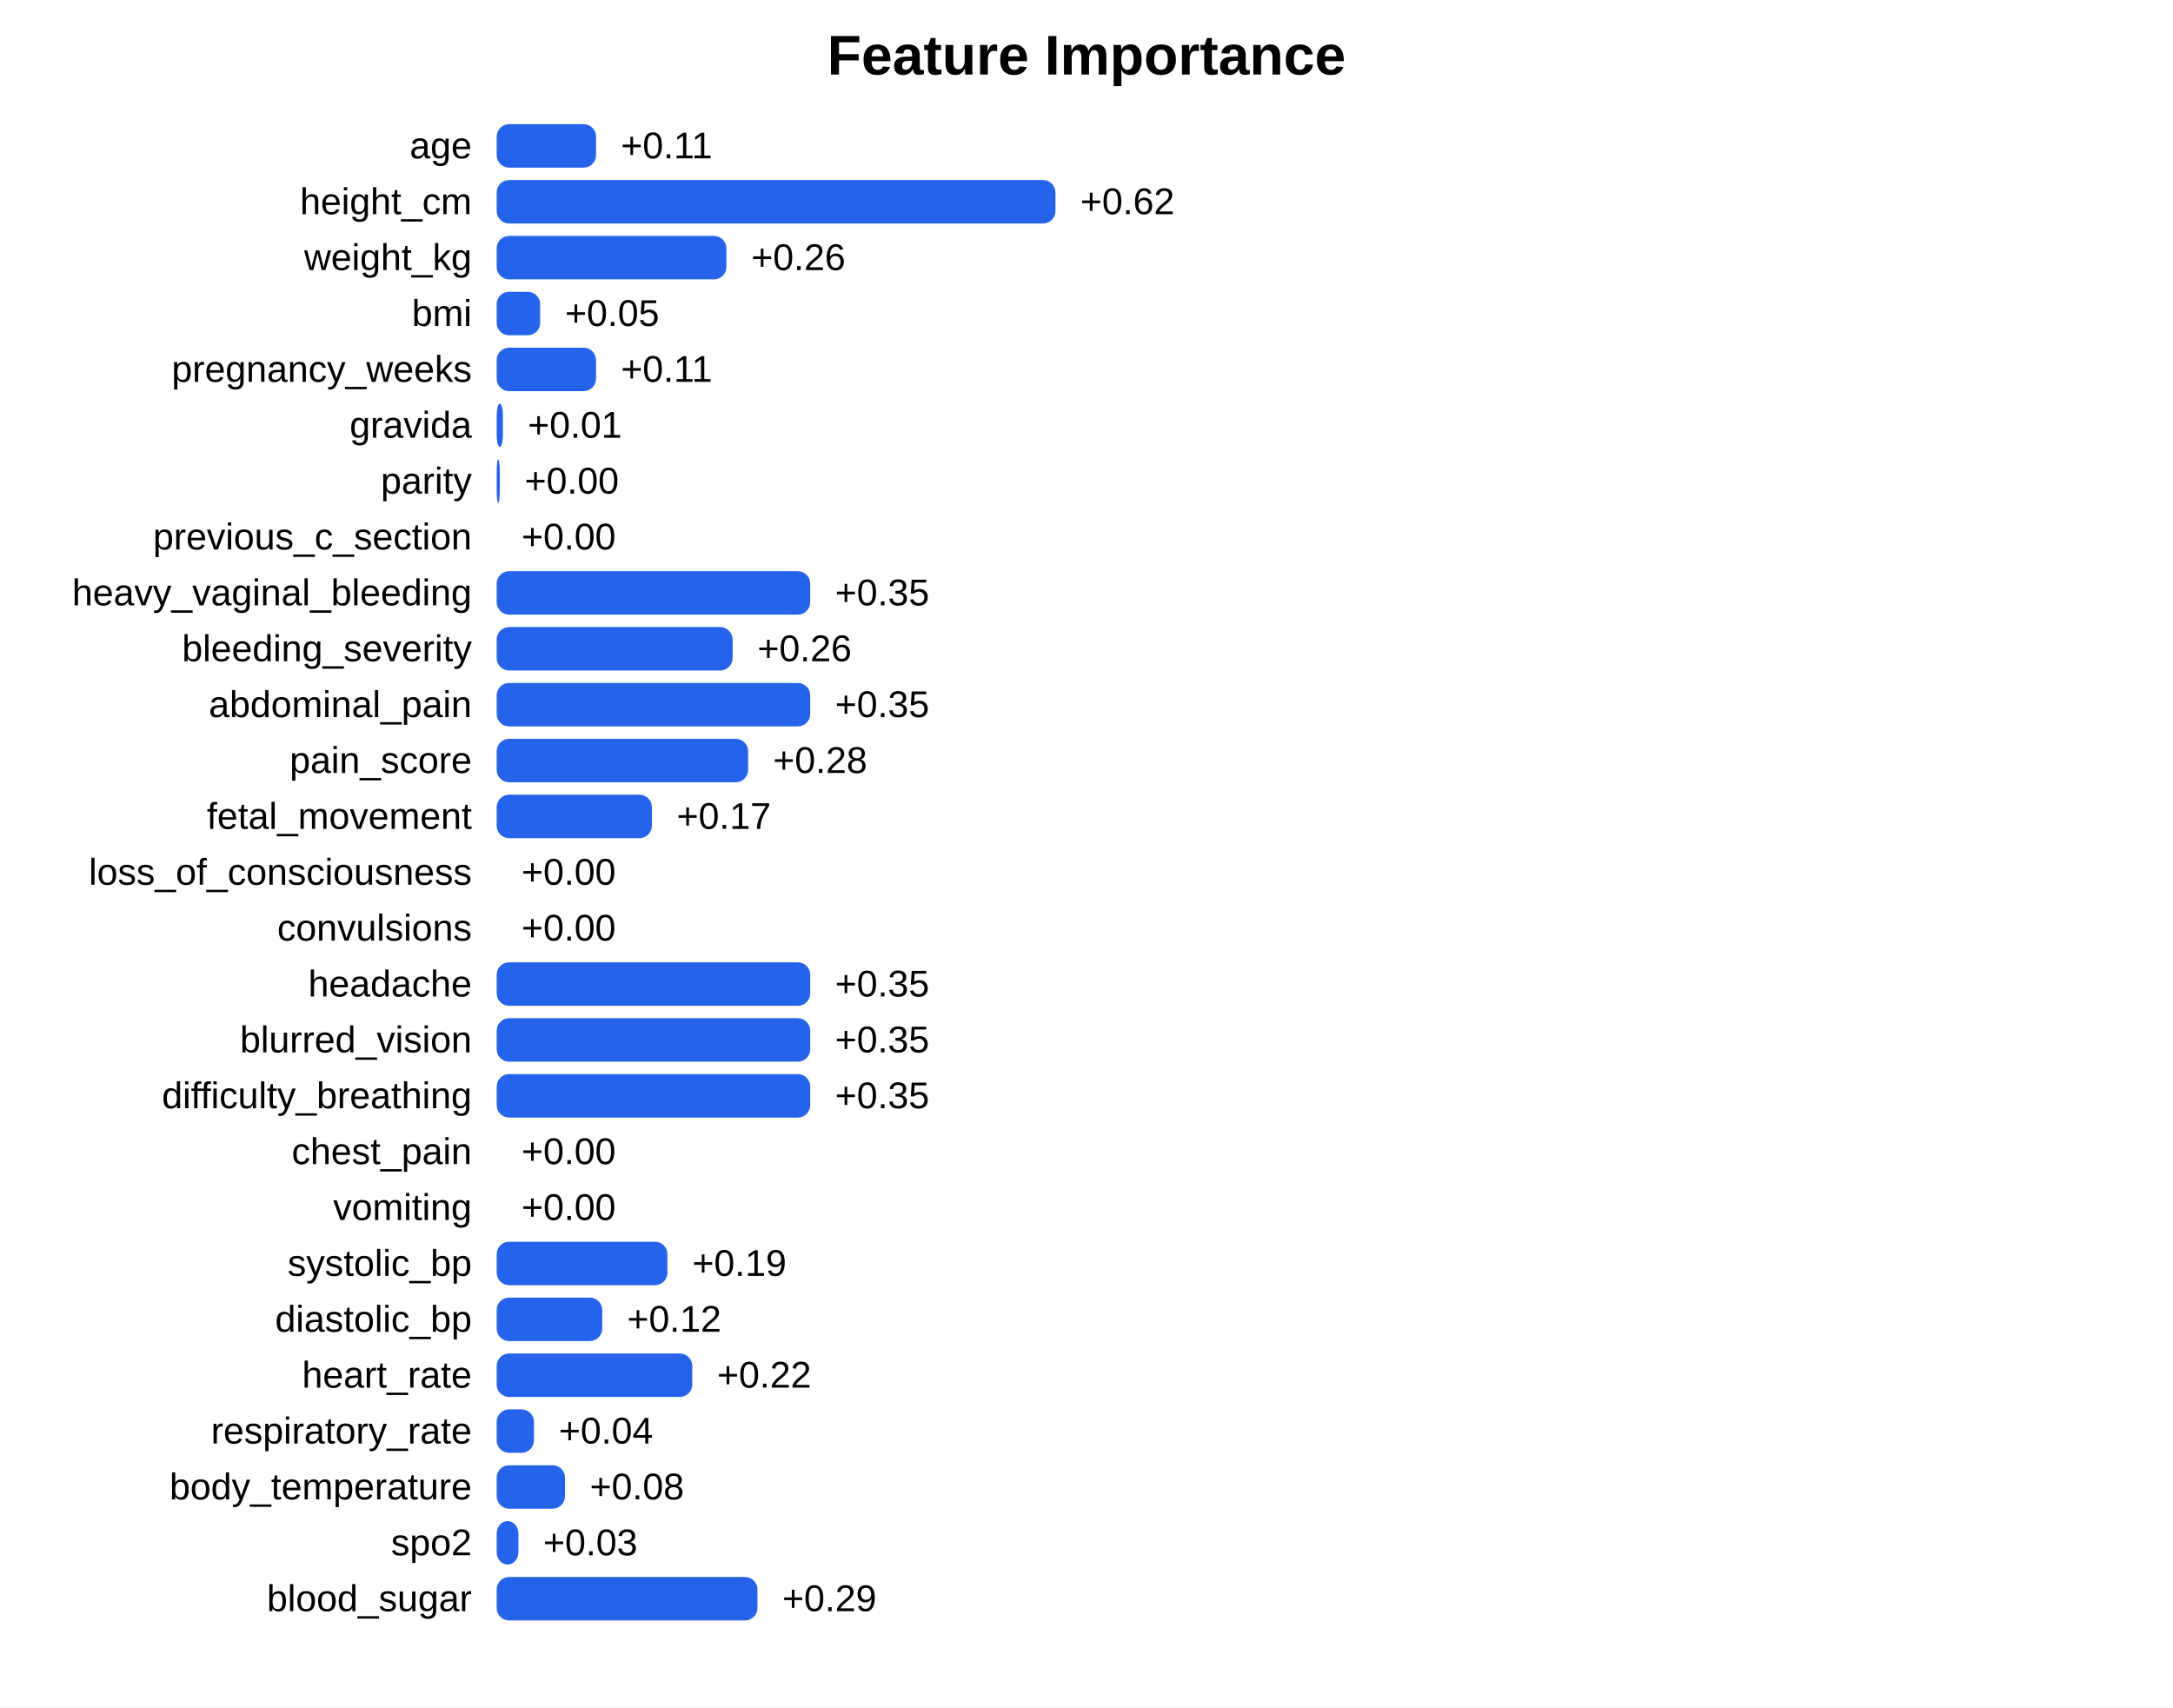
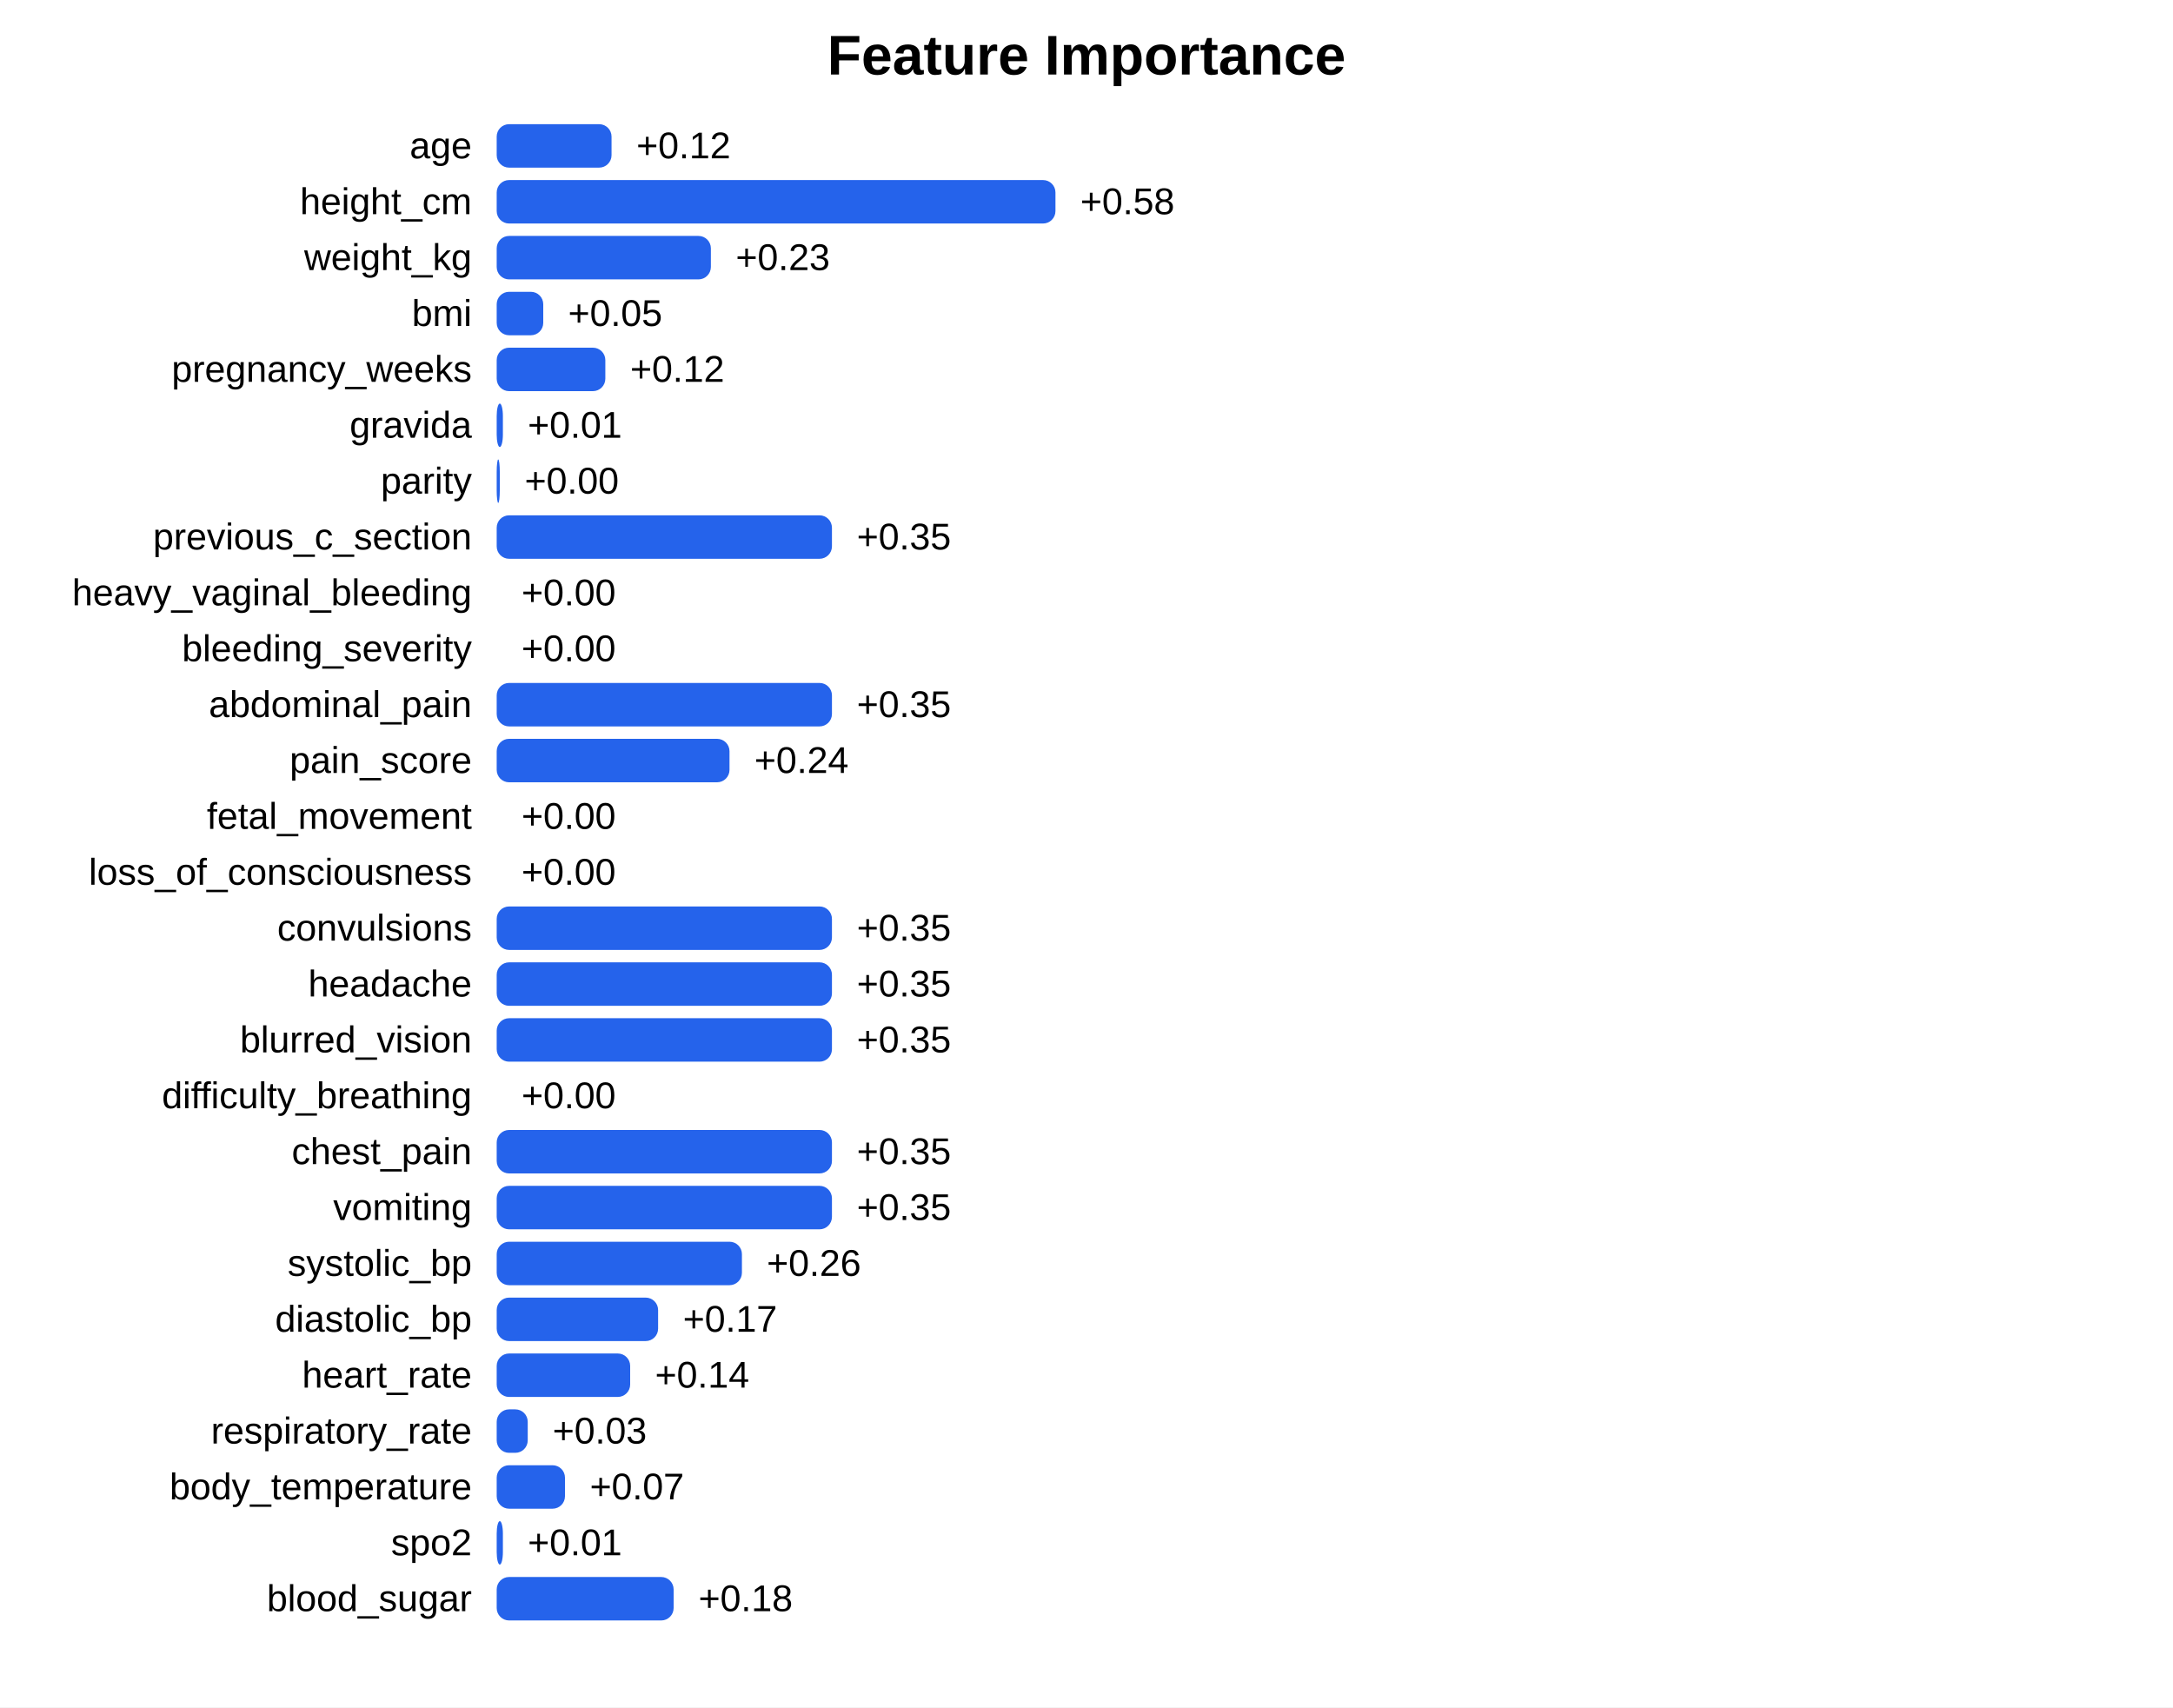
<svg xmlns="http://www.w3.org/2000/svg" width="700" height="550" viewBox="0 0 700 550">
  <rect width="100%" height="100%" fill="white" />
  <text x="350.0" y="24" text-anchor="middle" font-size="18" font-family="Arial" font-weight="bold">Feature Importance</text>
-   <rect x="160" y="40" width="32" height="14" fill="#2563eb" rx="4" />
+   <rect x="160" y="40" width="37" height="14" fill="#2563eb" rx="4" />
  <text x="152" y="51" text-anchor="end" font-size="12" font-family="Arial">age</text>
-   <text x="200" y="51" font-size="12" font-family="Arial">+0.11</text>
+   <text x="205" y="51" font-size="12" font-family="Arial">+0.12</text>
  <rect x="160" y="58" width="180" height="14" fill="#2563eb" rx="4" />
  <text x="152" y="69" text-anchor="end" font-size="12" font-family="Arial">height_cm</text>
-   <text x="348" y="69" font-size="12" font-family="Arial">+0.62</text>
-   <rect x="160" y="76" width="74" height="14" fill="#2563eb" rx="4" />
+   <text x="348" y="69" font-size="12" font-family="Arial">+0.58</text>
+   <rect x="160" y="76" width="69" height="14" fill="#2563eb" rx="4" />
  <text x="152" y="87" text-anchor="end" font-size="12" font-family="Arial">weight_kg</text>
-   <text x="242" y="87" font-size="12" font-family="Arial">+0.26</text>
-   <rect x="160" y="94" width="14" height="14" fill="#2563eb" rx="4" />
+   <text x="237" y="87" font-size="12" font-family="Arial">+0.23</text>
+   <rect x="160" y="94" width="15" height="14" fill="#2563eb" rx="4" />
  <text x="152" y="105" text-anchor="end" font-size="12" font-family="Arial">bmi</text>
-   <text x="182" y="105" font-size="12" font-family="Arial">+0.05</text>
-   <rect x="160" y="112" width="32" height="14" fill="#2563eb" rx="4" />
+   <text x="183" y="105" font-size="12" font-family="Arial">+0.05</text>
+   <rect x="160" y="112" width="35" height="14" fill="#2563eb" rx="4" />
  <text x="152" y="123" text-anchor="end" font-size="12" font-family="Arial">pregnancy_weeks</text>
-   <text x="200" y="123" font-size="12" font-family="Arial">+0.11</text>
+   <text x="203" y="123" font-size="12" font-family="Arial">+0.12</text>
  <rect x="160" y="130" width="2" height="14" fill="#2563eb" rx="4" />
  <text x="152" y="141" text-anchor="end" font-size="12" font-family="Arial">gravida</text>
  <text x="170" y="141" font-size="12" font-family="Arial">+0.01</text>
  <rect x="160" y="148" width="1" height="14" fill="#2563eb" rx="4" />
  <text x="152" y="159" text-anchor="end" font-size="12" font-family="Arial">parity</text>
  <text x="169" y="159" font-size="12" font-family="Arial">+0.00</text>
-   <rect x="160" y="166" width="0" height="14" fill="#2563eb" rx="4" />
+   <rect x="160" y="166" width="108" height="14" fill="#2563eb" rx="4" />
  <text x="152" y="177" text-anchor="end" font-size="12" font-family="Arial">previous_c_section</text>
-   <text x="168" y="177" font-size="12" font-family="Arial">+0.00</text>
-   <rect x="160" y="184" width="101" height="14" fill="#2563eb" rx="4" />
+   <text x="276" y="177" font-size="12" font-family="Arial">+0.35</text>
+   <rect x="160" y="184" width="0" height="14" fill="#2563eb" rx="4" />
  <text x="152" y="195" text-anchor="end" font-size="12" font-family="Arial">heavy_vaginal_bleeding</text>
-   <text x="269" y="195" font-size="12" font-family="Arial">+0.35</text>
-   <rect x="160" y="202" width="76" height="14" fill="#2563eb" rx="4" />
+   <text x="168" y="195" font-size="12" font-family="Arial">+0.00</text>
+   <rect x="160" y="202" width="0" height="14" fill="#2563eb" rx="4" />
  <text x="152" y="213" text-anchor="end" font-size="12" font-family="Arial">bleeding_severity</text>
-   <text x="244" y="213" font-size="12" font-family="Arial">+0.26</text>
-   <rect x="160" y="220" width="101" height="14" fill="#2563eb" rx="4" />
+   <text x="168" y="213" font-size="12" font-family="Arial">+0.00</text>
+   <rect x="160" y="220" width="108" height="14" fill="#2563eb" rx="4" />
  <text x="152" y="231" text-anchor="end" font-size="12" font-family="Arial">abdominal_pain</text>
-   <text x="269" y="231" font-size="12" font-family="Arial">+0.35</text>
-   <rect x="160" y="238" width="81" height="14" fill="#2563eb" rx="4" />
+   <text x="276" y="231" font-size="12" font-family="Arial">+0.35</text>
+   <rect x="160" y="238" width="75" height="14" fill="#2563eb" rx="4" />
  <text x="152" y="249" text-anchor="end" font-size="12" font-family="Arial">pain_score</text>
-   <text x="249" y="249" font-size="12" font-family="Arial">+0.28</text>
-   <rect x="160" y="256" width="50" height="14" fill="#2563eb" rx="4" />
+   <text x="243" y="249" font-size="12" font-family="Arial">+0.24</text>
+   <rect x="160" y="256" width="0" height="14" fill="#2563eb" rx="4" />
  <text x="152" y="267" text-anchor="end" font-size="12" font-family="Arial">fetal_movement</text>
-   <text x="218" y="267" font-size="12" font-family="Arial">+0.17</text>
+   <text x="168" y="267" font-size="12" font-family="Arial">+0.00</text>
  <rect x="160" y="274" width="0" height="14" fill="#2563eb" rx="4" />
  <text x="152" y="285" text-anchor="end" font-size="12" font-family="Arial">loss_of_consciousness</text>
  <text x="168" y="285" font-size="12" font-family="Arial">+0.00</text>
-   <rect x="160" y="292" width="0" height="14" fill="#2563eb" rx="4" />
+   <rect x="160" y="292" width="108" height="14" fill="#2563eb" rx="4" />
  <text x="152" y="303" text-anchor="end" font-size="12" font-family="Arial">convulsions</text>
-   <text x="168" y="303" font-size="12" font-family="Arial">+0.00</text>
-   <rect x="160" y="310" width="101" height="14" fill="#2563eb" rx="4" />
+   <text x="276" y="303" font-size="12" font-family="Arial">+0.35</text>
+   <rect x="160" y="310" width="108" height="14" fill="#2563eb" rx="4" />
  <text x="152" y="321" text-anchor="end" font-size="12" font-family="Arial">headache</text>
-   <text x="269" y="321" font-size="12" font-family="Arial">+0.35</text>
-   <rect x="160" y="328" width="101" height="14" fill="#2563eb" rx="4" />
+   <text x="276" y="321" font-size="12" font-family="Arial">+0.35</text>
+   <rect x="160" y="328" width="108" height="14" fill="#2563eb" rx="4" />
  <text x="152" y="339" text-anchor="end" font-size="12" font-family="Arial">blurred_vision</text>
-   <text x="269" y="339" font-size="12" font-family="Arial">+0.35</text>
-   <rect x="160" y="346" width="101" height="14" fill="#2563eb" rx="4" />
+   <text x="276" y="339" font-size="12" font-family="Arial">+0.35</text>
+   <rect x="160" y="346" width="0" height="14" fill="#2563eb" rx="4" />
  <text x="152" y="357" text-anchor="end" font-size="12" font-family="Arial">difficulty_breathing</text>
-   <text x="269" y="357" font-size="12" font-family="Arial">+0.35</text>
-   <rect x="160" y="364" width="0" height="14" fill="#2563eb" rx="4" />
+   <text x="168" y="357" font-size="12" font-family="Arial">+0.00</text>
+   <rect x="160" y="364" width="108" height="14" fill="#2563eb" rx="4" />
  <text x="152" y="375" text-anchor="end" font-size="12" font-family="Arial">chest_pain</text>
-   <text x="168" y="375" font-size="12" font-family="Arial">+0.00</text>
-   <rect x="160" y="382" width="0" height="14" fill="#2563eb" rx="4" />
+   <text x="276" y="375" font-size="12" font-family="Arial">+0.35</text>
+   <rect x="160" y="382" width="108" height="14" fill="#2563eb" rx="4" />
  <text x="152" y="393" text-anchor="end" font-size="12" font-family="Arial">vomiting</text>
-   <text x="168" y="393" font-size="12" font-family="Arial">+0.00</text>
-   <rect x="160" y="400" width="55" height="14" fill="#2563eb" rx="4" />
+   <text x="276" y="393" font-size="12" font-family="Arial">+0.35</text>
+   <rect x="160" y="400" width="79" height="14" fill="#2563eb" rx="4" />
  <text x="152" y="411" text-anchor="end" font-size="12" font-family="Arial">systolic_bp</text>
-   <text x="223" y="411" font-size="12" font-family="Arial">+0.19</text>
-   <rect x="160" y="418" width="34" height="14" fill="#2563eb" rx="4" />
+   <text x="247" y="411" font-size="12" font-family="Arial">+0.26</text>
+   <rect x="160" y="418" width="52" height="14" fill="#2563eb" rx="4" />
  <text x="152" y="429" text-anchor="end" font-size="12" font-family="Arial">diastolic_bp</text>
-   <text x="202" y="429" font-size="12" font-family="Arial">+0.12</text>
-   <rect x="160" y="436" width="63" height="14" fill="#2563eb" rx="4" />
+   <text x="220" y="429" font-size="12" font-family="Arial">+0.17</text>
+   <rect x="160" y="436" width="43" height="14" fill="#2563eb" rx="4" />
  <text x="152" y="447" text-anchor="end" font-size="12" font-family="Arial">heart_rate</text>
-   <text x="231" y="447" font-size="12" font-family="Arial">+0.22</text>
-   <rect x="160" y="454" width="12" height="14" fill="#2563eb" rx="4" />
+   <text x="211" y="447" font-size="12" font-family="Arial">+0.14</text>
+   <rect x="160" y="454" width="10" height="14" fill="#2563eb" rx="4" />
  <text x="152" y="465" text-anchor="end" font-size="12" font-family="Arial">respiratory_rate</text>
-   <text x="180" y="465" font-size="12" font-family="Arial">+0.04</text>
+   <text x="178" y="465" font-size="12" font-family="Arial">+0.03</text>
  <rect x="160" y="472" width="22" height="14" fill="#2563eb" rx="4" />
  <text x="152" y="483" text-anchor="end" font-size="12" font-family="Arial">body_temperature</text>
-   <text x="190" y="483" font-size="12" font-family="Arial">+0.08</text>
-   <rect x="160" y="490" width="7" height="14" fill="#2563eb" rx="4" />
+   <text x="190" y="483" font-size="12" font-family="Arial">+0.07</text>
+   <rect x="160" y="490" width="2" height="14" fill="#2563eb" rx="4" />
  <text x="152" y="501" text-anchor="end" font-size="12" font-family="Arial">spo2</text>
-   <text x="175" y="501" font-size="12" font-family="Arial">+0.03</text>
-   <rect x="160" y="508" width="84" height="14" fill="#2563eb" rx="4" />
+   <text x="170" y="501" font-size="12" font-family="Arial">+0.01</text>
+   <rect x="160" y="508" width="57" height="14" fill="#2563eb" rx="4" />
  <text x="152" y="519" text-anchor="end" font-size="12" font-family="Arial">blood_sugar</text>
-   <text x="252" y="519" font-size="12" font-family="Arial">+0.29</text>
+   <text x="225" y="519" font-size="12" font-family="Arial">+0.18</text>
</svg>
